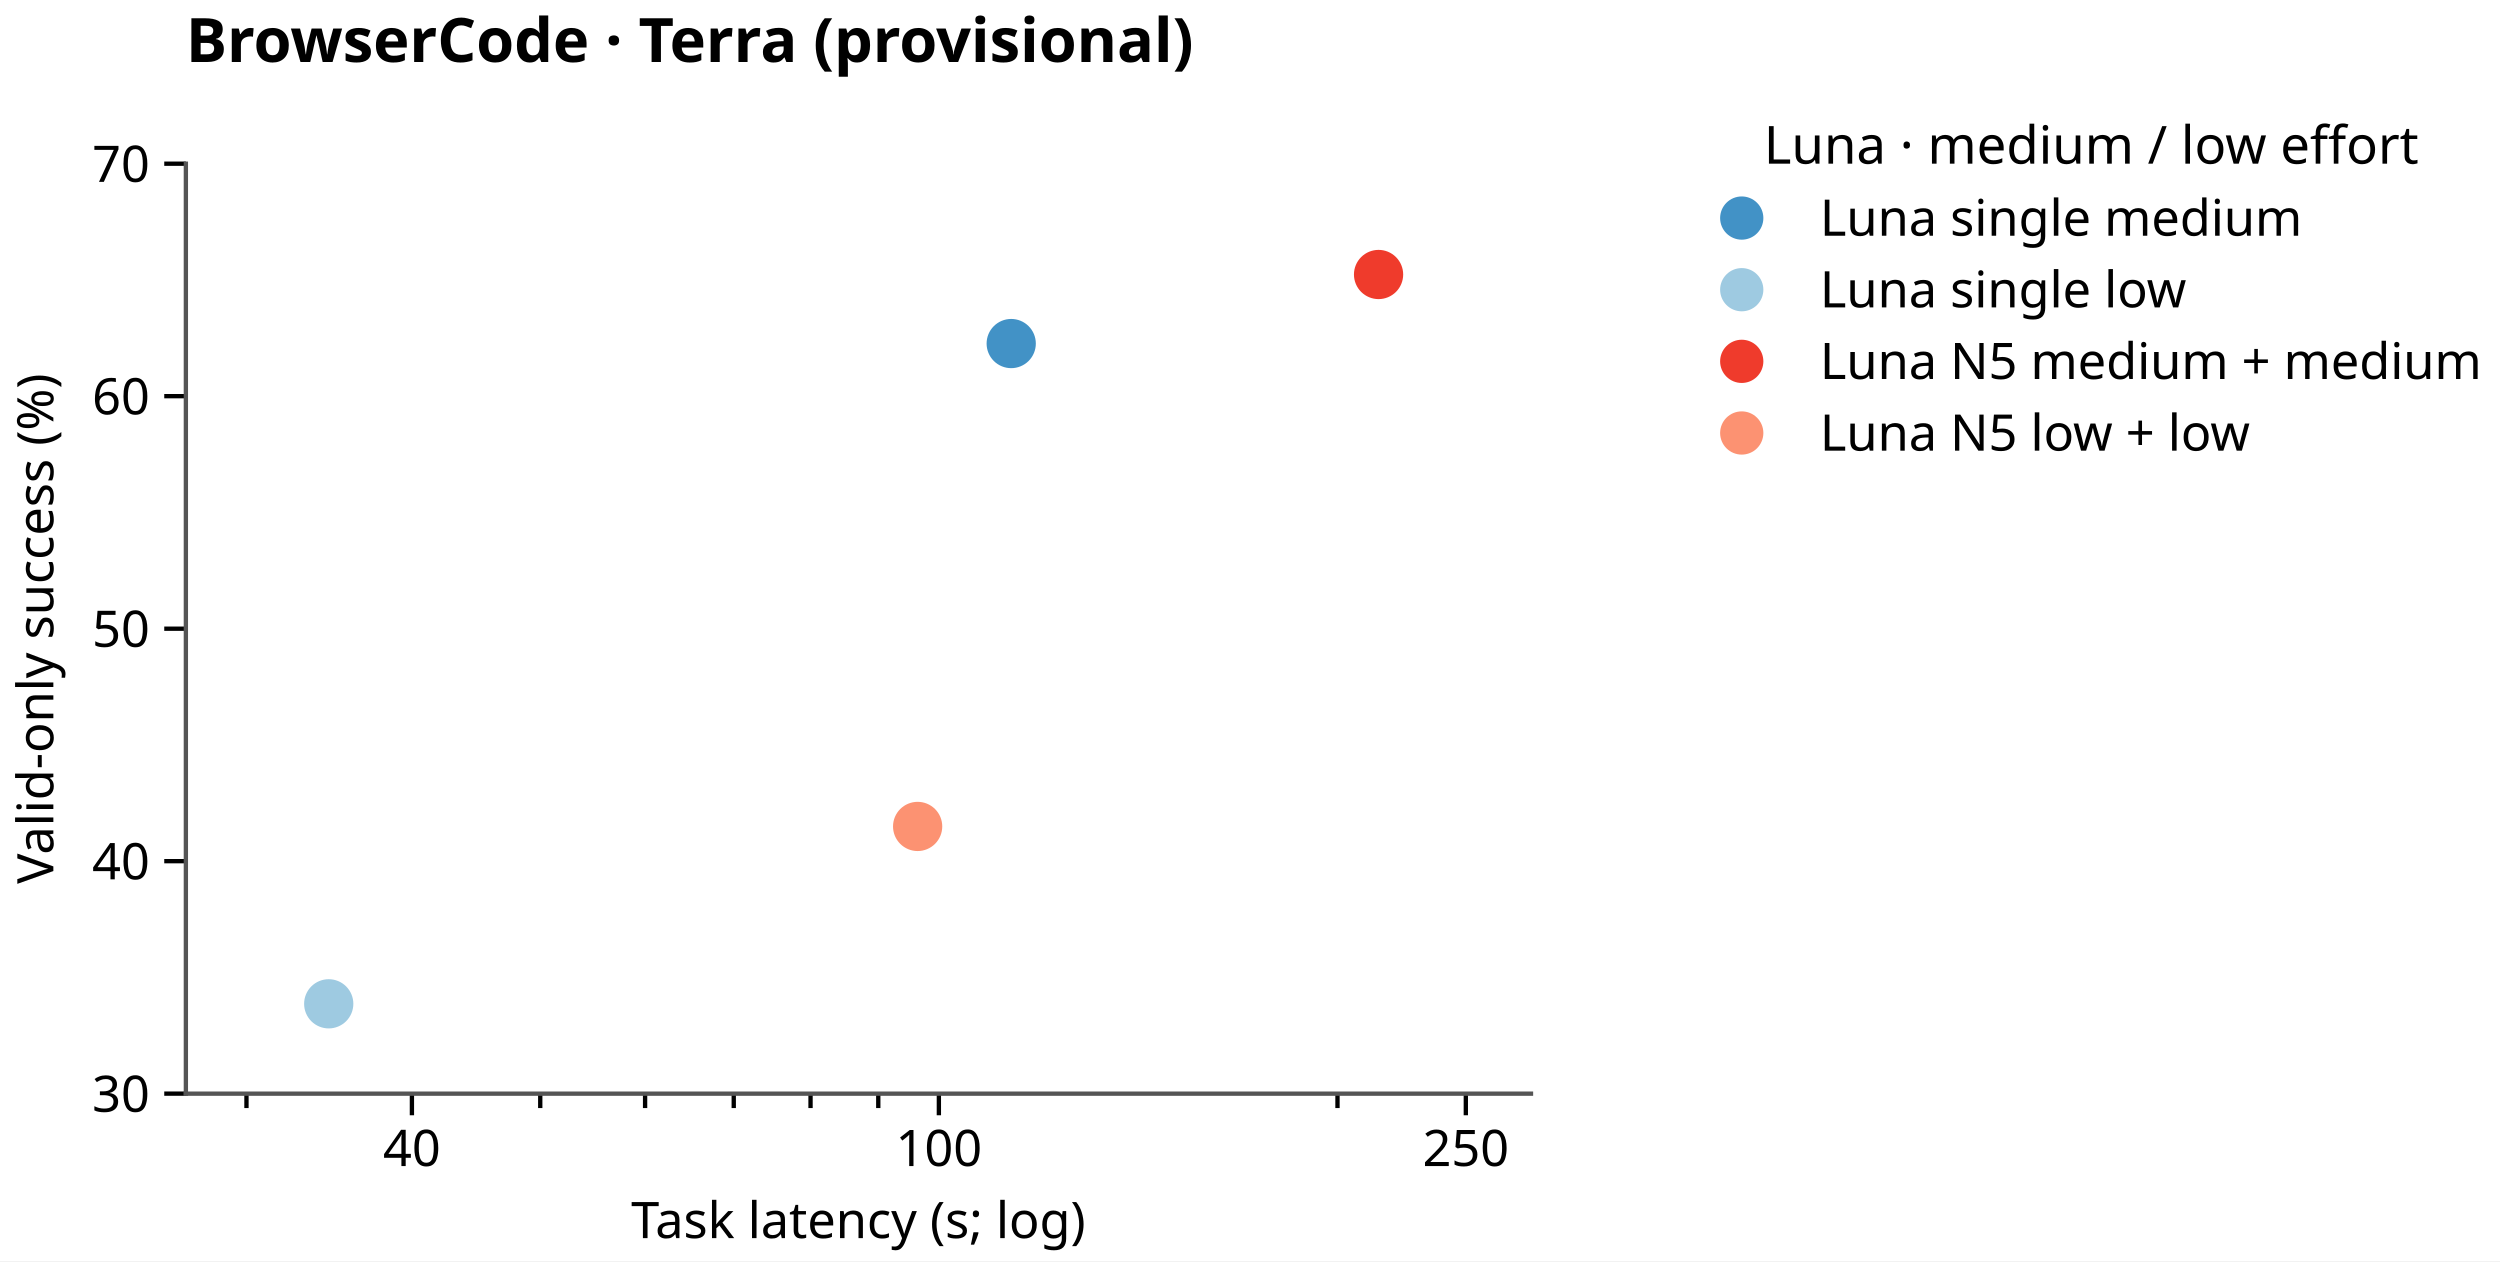
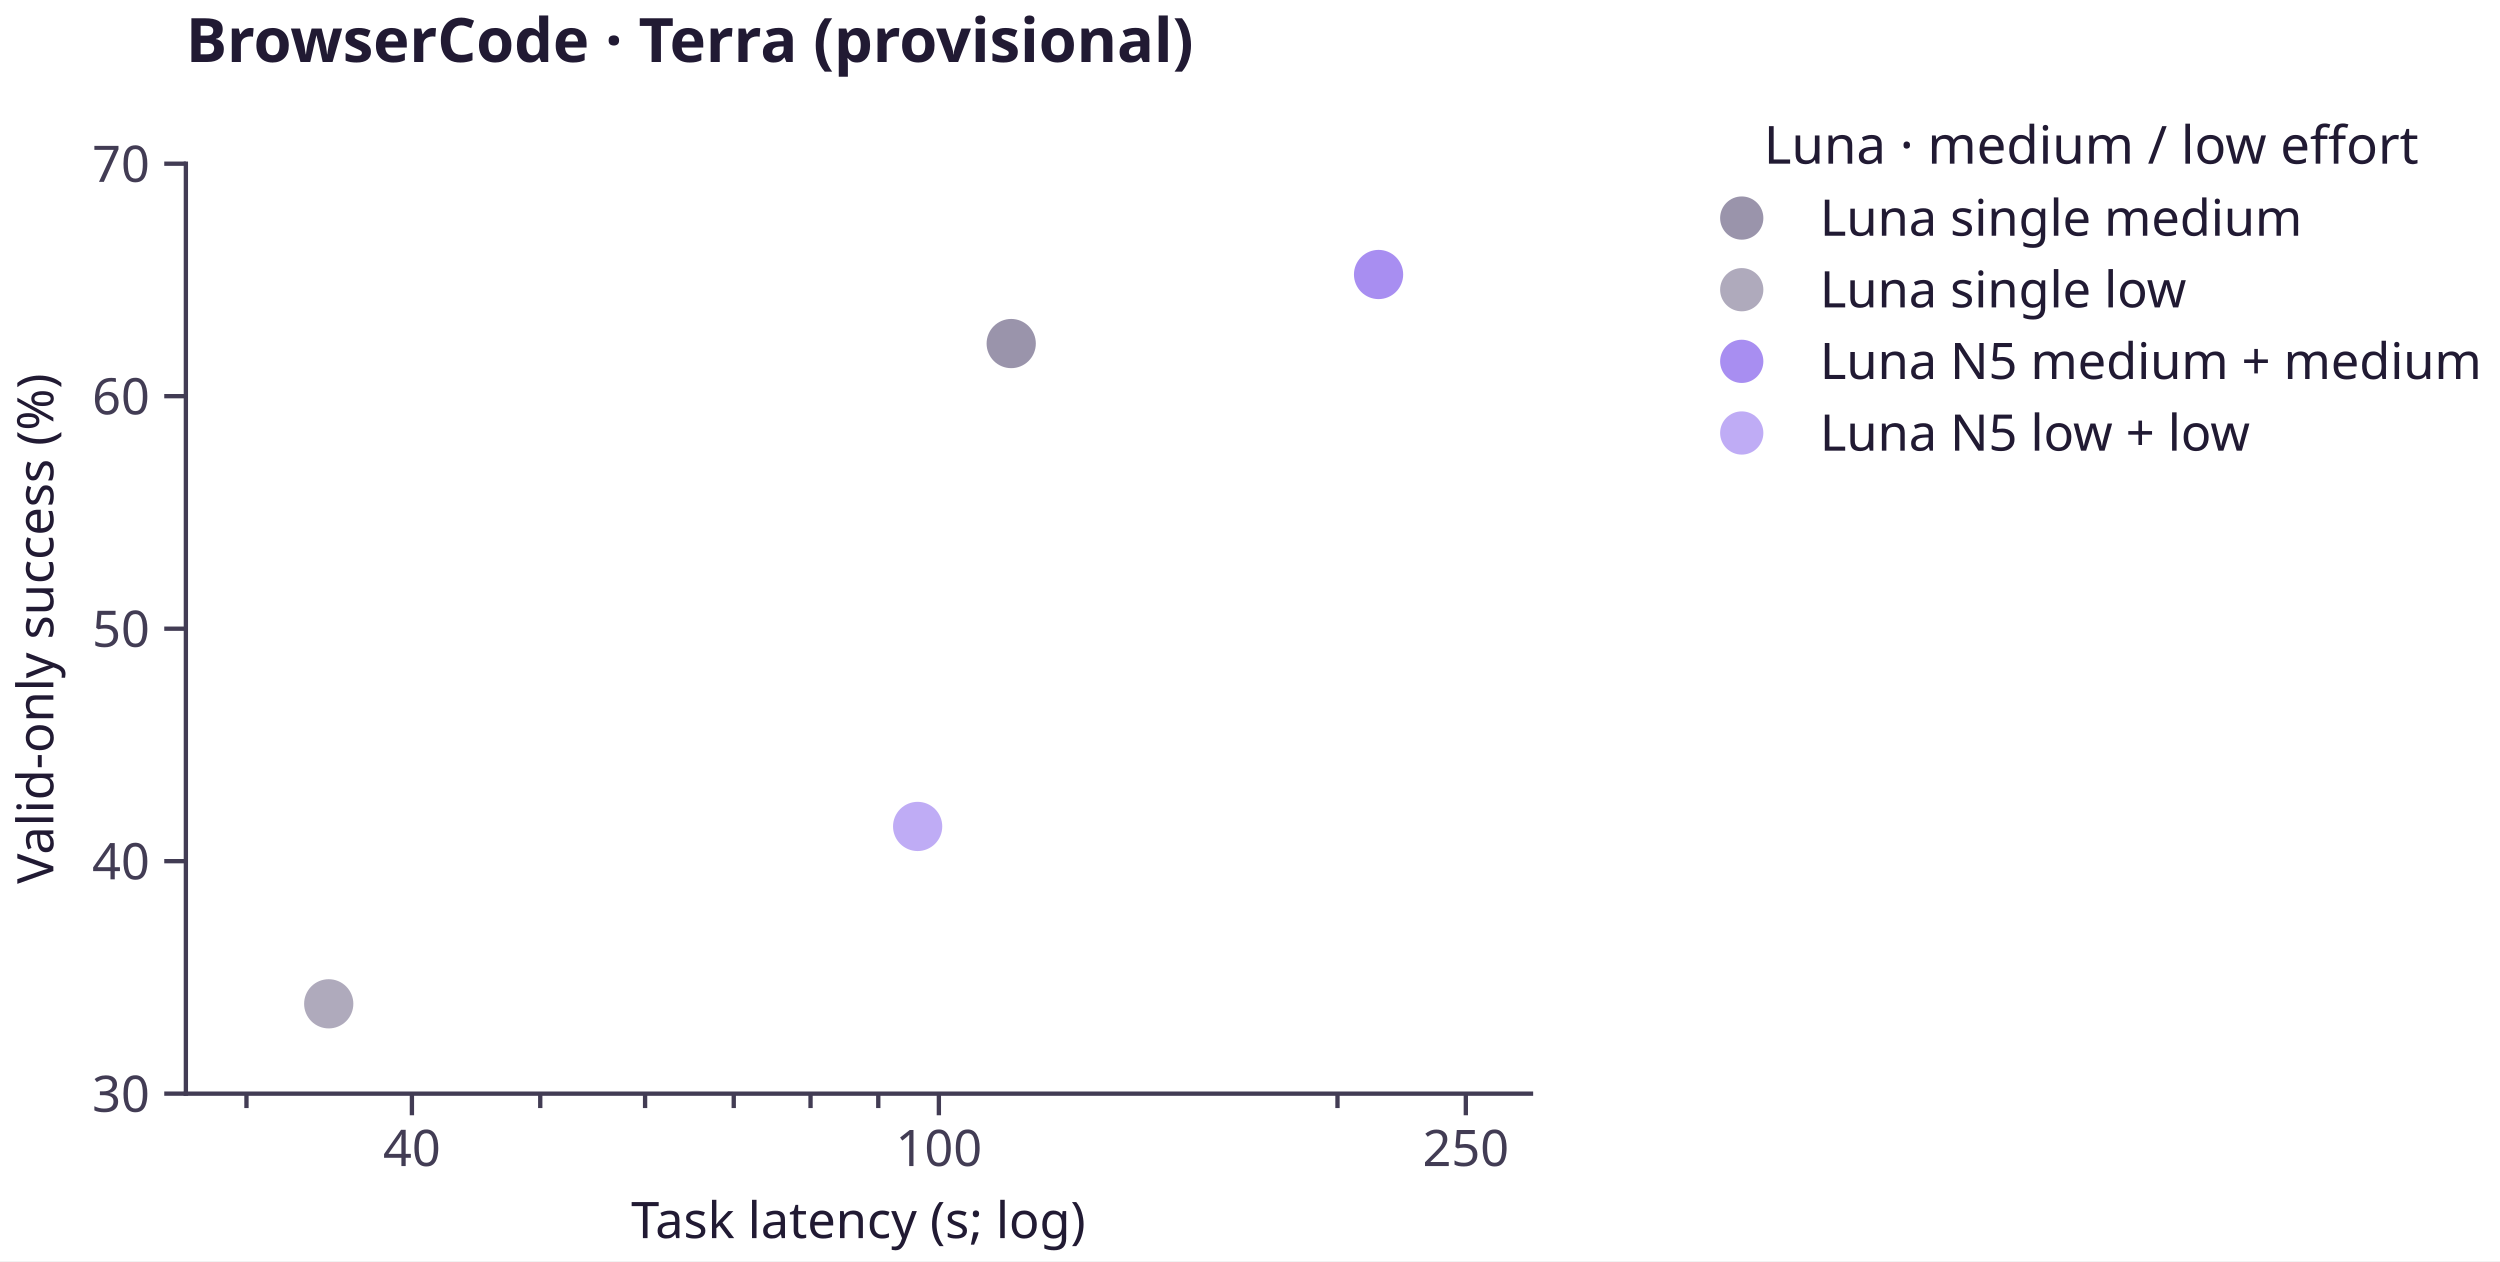
<svg xmlns="http://www.w3.org/2000/svg" xmlns:xlink="http://www.w3.org/1999/xlink" width="346.854pt" height="174.976pt" viewBox="0 0 346.854 174.976" version="1.1">
  <defs>
    <style type="text/css">*{stroke-linejoin: round; stroke-linecap: butt}</style>
  </defs>
  <g id="figure_1">
    <g id="patch_1">
      <path d="M 0 174.976 L 346.854 174.976 L 346.854 0 L 0 0 z " style="fill: #ffffff" />
    </g>
    <g id="axes_1">
      <g id="patch_2">
        <path d="M 25.788 151.736 L 212.412 151.736 L 212.412 22.712 L 25.788 22.712 z " style="fill: #ffffff" />
      </g>
      <g id="matplotlib.axis_1">
        <g id="xtick_1">
          <g id="line2d_1">
            <defs>
-               <path id="madedc3cd27" d="M 0 0 L 0 3 " style="stroke: #000000; stroke-width: 0.6" />
+               <path id="m26dadb88ed" d="M 0 0 L 0 3 " style="stroke: #423c54; stroke-width: 0.6" />
            </defs>
            <g>
-               <use xlink:href="#madedc3cd27" x="57.149" y="151.736" style="stroke: #000000; stroke-width: 0.6" />
+               <use xlink:href="#m26dadb88ed" x="57.149" y="151.736" style="fill: #423c54; stroke: #423c54; stroke-width: 0.6" />
            </g>
          </g>
          <g id="text_1">
-             <text style="font: 7px 'Albert Sans'; text-anchor: middle" x="57.149" y="161.776" transform="rotate(-0 57.14913 161.776)">40</text>
+             <text style="fill: #423c54; font: 7px 'Albert Sans'; text-anchor: middle" x="57.149" y="161.776" transform="rotate(-0 57.14913 161.776)">40</text>
          </g>
        </g>
        <g id="xtick_2">
          <g id="line2d_2">
            <g>
-               <use xlink:href="#madedc3cd27" x="130.26" y="151.736" style="stroke: #000000; stroke-width: 0.6" />
+               <use xlink:href="#m26dadb88ed" x="130.26" y="151.736" style="fill: #423c54; stroke: #423c54; stroke-width: 0.6" />
            </g>
          </g>
          <g id="text_2">
-             <text style="font: 7px 'Albert Sans'; text-anchor: middle" x="130.26" y="161.776" transform="rotate(-0 130.2596 161.776)">100</text>
+             <text style="fill: #423c54; font: 7px 'Albert Sans'; text-anchor: middle" x="130.26" y="161.776" transform="rotate(-0 130.2596 161.776)">100</text>
          </g>
        </g>
        <g id="xtick_3">
          <g id="line2d_3">
            <g>
-               <use xlink:href="#madedc3cd27" x="203.37" y="151.736" style="stroke: #000000; stroke-width: 0.6" />
+               <use xlink:href="#m26dadb88ed" x="203.37" y="151.736" style="fill: #423c54; stroke: #423c54; stroke-width: 0.6" />
            </g>
          </g>
          <g id="text_3">
-             <text style="font: 7px 'Albert Sans'; text-anchor: middle" x="203.37" y="161.776" transform="rotate(-0 203.37 161.776)">250</text>
+             <text style="fill: #423c54; font: 7px 'Albert Sans'; text-anchor: middle" x="203.37" y="161.776" transform="rotate(-0 203.37 161.776)">250</text>
          </g>
        </g>
        <g id="xtick_4">
          <g id="line2d_4">
            <defs>
-               <path id="m5262c4406b" d="M 0 0 L 0 2 " style="stroke: #000000; stroke-width: 0.6" />
+               <path id="m59e04841e7" d="M 0 0 L 0 2 " style="stroke: #423c54; stroke-width: 0.6" />
            </defs>
            <g>
-               <use xlink:href="#m5262c4406b" x="34.195" y="151.736" style="stroke: #000000; stroke-width: 0.6" />
+               <use xlink:href="#m59e04841e7" x="34.195" y="151.736" style="fill: #423c54; stroke: #423c54; stroke-width: 0.6" />
            </g>
          </g>
        </g>
        <g id="xtick_5">
          <g id="line2d_5">
            <g>
-               <use xlink:href="#m5262c4406b" x="74.954" y="151.736" style="stroke: #000000; stroke-width: 0.6" />
+               <use xlink:href="#m59e04841e7" x="74.954" y="151.736" style="fill: #423c54; stroke: #423c54; stroke-width: 0.6" />
            </g>
          </g>
        </g>
        <g id="xtick_6">
          <g id="line2d_6">
            <g>
-               <use xlink:href="#m5262c4406b" x="89.501" y="151.736" style="stroke: #000000; stroke-width: 0.6" />
+               <use xlink:href="#m59e04841e7" x="89.501" y="151.736" style="fill: #423c54; stroke: #423c54; stroke-width: 0.6" />
            </g>
          </g>
        </g>
        <g id="xtick_7">
          <g id="line2d_7">
            <g>
-               <use xlink:href="#m5262c4406b" x="101.801" y="151.736" style="stroke: #000000; stroke-width: 0.6" />
+               <use xlink:href="#m59e04841e7" x="101.801" y="151.736" style="fill: #423c54; stroke: #423c54; stroke-width: 0.6" />
            </g>
          </g>
        </g>
        <g id="xtick_8">
          <g id="line2d_8">
            <g>
-               <use xlink:href="#m5262c4406b" x="112.455" y="151.736" style="stroke: #000000; stroke-width: 0.6" />
+               <use xlink:href="#m59e04841e7" x="112.455" y="151.736" style="fill: #423c54; stroke: #423c54; stroke-width: 0.6" />
            </g>
          </g>
        </g>
        <g id="xtick_9">
          <g id="line2d_9">
            <g>
-               <use xlink:href="#m5262c4406b" x="121.853" y="151.736" style="stroke: #000000; stroke-width: 0.6" />
+               <use xlink:href="#m59e04841e7" x="121.853" y="151.736" style="fill: #423c54; stroke: #423c54; stroke-width: 0.6" />
            </g>
          </g>
        </g>
        <g id="xtick_10">
          <g id="line2d_10">
            <g>
-               <use xlink:href="#m5262c4406b" x="185.565" y="151.736" style="stroke: #000000; stroke-width: 0.6" />
+               <use xlink:href="#m59e04841e7" x="185.565" y="151.736" style="fill: #423c54; stroke: #423c54; stroke-width: 0.6" />
            </g>
          </g>
        </g>
        <g id="text_4">
-           <text style="font: 7px 'Albert Sans'; text-anchor: middle" x="119.1" y="171.776" transform="rotate(-0 119.1004 171.776)">Task latency (s; log)</text>
+           <text style="fill: #211a33; font: 7px 'Albert Sans'; text-anchor: middle" x="119.1" y="171.776" transform="rotate(-0 119.1004 171.776)">Task latency (s; log)</text>
        </g>
      </g>
      <g id="matplotlib.axis_2">
        <g id="ytick_1">
          <g id="line2d_11">
            <defs>
-               <path id="m03f706cc47" d="M 0 0 L -3 0 " style="stroke: #000000; stroke-width: 0.6" />
+               <path id="mc3e4eba3cd" d="M 0 0 L -3 0 " style="stroke: #423c54; stroke-width: 0.6" />
            </defs>
            <g>
-               <use xlink:href="#m03f706cc47" x="25.788" y="151.736" style="stroke: #000000; stroke-width: 0.6" />
+               <use xlink:href="#mc3e4eba3cd" x="25.788" y="151.736" style="fill: #423c54; stroke: #423c54; stroke-width: 0.6" />
            </g>
          </g>
          <g id="text_5">
-             <text style="font: 7px 'Albert Sans'; text-anchor: end" x="20.788" y="154.256" transform="rotate(-0 20.78844 154.256)">30</text>
+             <text style="fill: #423c54; font: 7px 'Albert Sans'; text-anchor: end" x="20.788" y="154.256" transform="rotate(-0 20.78844 154.256)">30</text>
          </g>
        </g>
        <g id="ytick_2">
          <g id="line2d_12">
            <g>
-               <use xlink:href="#m03f706cc47" x="25.788" y="119.48" style="stroke: #000000; stroke-width: 0.6" />
+               <use xlink:href="#mc3e4eba3cd" x="25.788" y="119.48" style="fill: #423c54; stroke: #423c54; stroke-width: 0.6" />
            </g>
          </g>
          <g id="text_6">
-             <text style="font: 7px 'Albert Sans'; text-anchor: end" x="20.788" y="122" transform="rotate(-0 20.78844 122)">40</text>
+             <text style="fill: #423c54; font: 7px 'Albert Sans'; text-anchor: end" x="20.788" y="122" transform="rotate(-0 20.78844 122)">40</text>
          </g>
        </g>
        <g id="ytick_3">
          <g id="line2d_13">
            <g>
-               <use xlink:href="#m03f706cc47" x="25.788" y="87.224" style="stroke: #000000; stroke-width: 0.6" />
+               <use xlink:href="#mc3e4eba3cd" x="25.788" y="87.224" style="fill: #423c54; stroke: #423c54; stroke-width: 0.6" />
            </g>
          </g>
          <g id="text_7">
-             <text style="font: 7px 'Albert Sans'; text-anchor: end" x="20.788" y="89.744" transform="rotate(-0 20.78844 89.744)">50</text>
+             <text style="fill: #423c54; font: 7px 'Albert Sans'; text-anchor: end" x="20.788" y="89.744" transform="rotate(-0 20.78844 89.744)">50</text>
          </g>
        </g>
        <g id="ytick_4">
          <g id="line2d_14">
            <g>
-               <use xlink:href="#m03f706cc47" x="25.788" y="54.968" style="stroke: #000000; stroke-width: 0.6" />
+               <use xlink:href="#mc3e4eba3cd" x="25.788" y="54.968" style="fill: #423c54; stroke: #423c54; stroke-width: 0.6" />
            </g>
          </g>
          <g id="text_8">
-             <text style="font: 7px 'Albert Sans'; text-anchor: end" x="20.788" y="57.488" transform="rotate(-0 20.78844 57.488)">60</text>
+             <text style="fill: #423c54; font: 7px 'Albert Sans'; text-anchor: end" x="20.788" y="57.488" transform="rotate(-0 20.78844 57.488)">60</text>
          </g>
        </g>
        <g id="ytick_5">
          <g id="line2d_15">
            <g>
-               <use xlink:href="#m03f706cc47" x="25.788" y="22.712" style="stroke: #000000; stroke-width: 0.6" />
+               <use xlink:href="#mc3e4eba3cd" x="25.788" y="22.712" style="fill: #423c54; stroke: #423c54; stroke-width: 0.6" />
            </g>
          </g>
          <g id="text_9">
-             <text style="font: 7px 'Albert Sans'; text-anchor: end" x="20.788" y="25.232" transform="rotate(-0 20.78844 25.232)">70</text>
+             <text style="fill: #423c54; font: 7px 'Albert Sans'; text-anchor: end" x="20.788" y="25.232" transform="rotate(-0 20.78844 25.232)">70</text>
          </g>
        </g>
        <g id="text_10">
-           <text style="font: 7px 'Albert Sans'; text-anchor: middle" x="7.4" y="87.224" transform="rotate(-90 7.4 87.224)">Valid-only success (%)</text>
+           <text style="fill: #211a33; font: 7px 'Albert Sans'; text-anchor: middle" x="7.4" y="87.224" transform="rotate(-90 7.4 87.224)">Valid-only success (%)</text>
        </g>
      </g>
      <g id="patch_3">
-         <path d="M 25.788 151.736 L 25.788 22.712 " style="fill: none; stroke: #555555; stroke-width: 0.6; stroke-linejoin: miter; stroke-linecap: square" />
+         <path d="M 25.788 151.736 L 25.788 22.712 " style="fill: none; stroke: #423c54; stroke-width: 0.6; stroke-linejoin: miter; stroke-linecap: square" />
      </g>
      <g id="patch_4">
-         <path d="M 25.788 151.736 L 212.412 151.736 " style="fill: none; stroke: #555555; stroke-width: 0.6; stroke-linejoin: miter; stroke-linecap: square" />
+         <path d="M 25.788 151.736 L 212.412 151.736 " style="fill: none; stroke: #423c54; stroke-width: 0.6; stroke-linejoin: miter; stroke-linecap: square" />
      </g>
      <g id="PathCollection_1">
        <defs>
-           <path id="m187f4f005e" d="M 0 2.915 C 0.773 2.915 1.515 2.608 2.062 2.062 C 2.608 1.515 2.915 0.773 2.915 0 C 2.915 -0.773 2.608 -1.515 2.062 -2.062 C 1.515 -2.608 0.773 -2.915 0 -2.915 C -0.773 -2.915 -1.515 -2.608 -2.062 -2.062 C -2.608 -1.515 -2.915 -0.773 -2.915 0 C -2.915 0.773 -2.608 1.515 -2.062 2.062 C -1.515 2.608 -0.773 2.915 0 2.915 z " style="stroke: #4292c6" />
-         </defs>
-         <g clip-path="url(#p73fc6196ed)">
-           <use xlink:href="#m187f4f005e" x="140.297" y="47.665" style="fill: #4292c6; stroke: #4292c6" />
+           <path id="m796660f053" d="M 0 2.915 C 0.773 2.915 1.515 2.608 2.062 2.062 C 2.608 1.515 2.915 0.773 2.915 0 C 2.915 -0.773 2.608 -1.515 2.062 -2.062 C 1.515 -2.608 0.773 -2.915 0 -2.915 C -0.773 -2.915 -1.515 -2.608 -2.062 -2.062 C -2.608 -1.515 -2.915 -0.773 -2.915 0 C -2.915 0.773 -2.608 1.515 -2.062 2.062 C -1.515 2.608 -0.773 2.915 0 2.915 z " style="stroke: #9a94ab" />
+         </defs>
+         <g clip-path="url(#pe3f2ba0200)">
+           <use xlink:href="#m796660f053" x="140.297" y="47.665" style="fill: #9a94ab; stroke: #9a94ab" />
        </g>
      </g>
      <g id="PathCollection_2">
        <defs>
-           <path id="m3124b27837" d="M 0 2.915 C 0.773 2.915 1.515 2.608 2.062 2.062 C 2.608 1.515 2.915 0.773 2.915 0 C 2.915 -0.773 2.608 -1.515 2.062 -2.062 C 1.515 -2.608 0.773 -2.915 0 -2.915 C -0.773 -2.915 -1.515 -2.608 -2.062 -2.062 C -2.608 -1.515 -2.915 -0.773 -2.915 0 C -2.915 0.773 -2.608 1.515 -2.062 2.062 C -1.515 2.608 -0.773 2.915 0 2.915 z " style="stroke: #9ecae1" />
-         </defs>
-         <g clip-path="url(#p73fc6196ed)">
-           <use xlink:href="#m3124b27837" x="45.608" y="139.271" style="fill: #9ecae1; stroke: #9ecae1" />
+           <path id="mc179b04ccc" d="M 0 2.915 C 0.773 2.915 1.515 2.608 2.062 2.062 C 2.608 1.515 2.915 0.773 2.915 0 C 2.915 -0.773 2.608 -1.515 2.062 -2.062 C 1.515 -2.608 0.773 -2.915 0 -2.915 C -0.773 -2.915 -1.515 -2.608 -2.062 -2.062 C -2.608 -1.515 -2.915 -0.773 -2.915 0 C -2.915 0.773 -2.608 1.515 -2.062 2.062 C -1.515 2.608 -0.773 2.915 0 2.915 z " style="stroke: #afaabc" />
+         </defs>
+         <g clip-path="url(#pe3f2ba0200)">
+           <use xlink:href="#mc179b04ccc" x="45.608" y="139.271" style="fill: #afaabc; stroke: #afaabc" />
        </g>
      </g>
      <g id="PathCollection_3">
        <defs>
-           <path id="m860b60b8f5" d="M 0 2.915 C 0.773 2.915 1.515 2.608 2.062 2.062 C 2.608 1.515 2.915 0.773 2.915 0 C 2.915 -0.773 2.608 -1.515 2.062 -2.062 C 1.515 -2.608 0.773 -2.915 0 -2.915 C -0.773 -2.915 -1.515 -2.608 -2.062 -2.062 C -2.608 -1.515 -2.915 -0.773 -2.915 0 C -2.915 0.773 -2.608 1.515 -2.062 2.062 C -1.515 2.608 -0.773 2.915 0 2.915 z " style="stroke: #ef3b2c" />
-         </defs>
-         <g clip-path="url(#p73fc6196ed)">
-           <use xlink:href="#m860b60b8f5" x="191.264" y="38.084" style="fill: #ef3b2c; stroke: #ef3b2c" />
+           <path id="ma429bc43fe" d="M 0 2.915 C 0.773 2.915 1.515 2.608 2.062 2.062 C 2.608 1.515 2.915 0.773 2.915 0 C 2.915 -0.773 2.608 -1.515 2.062 -2.062 C 1.515 -2.608 0.773 -2.915 0 -2.915 C -0.773 -2.915 -1.515 -2.608 -2.062 -2.062 C -2.608 -1.515 -2.915 -0.773 -2.915 0 C -2.915 0.773 -2.608 1.515 -2.062 2.062 C -1.515 2.608 -0.773 2.915 0 2.915 z " style="stroke: #a88ef1" />
+         </defs>
+         <g clip-path="url(#pe3f2ba0200)">
+           <use xlink:href="#ma429bc43fe" x="191.264" y="38.084" style="fill: #a88ef1; stroke: #a88ef1" />
        </g>
      </g>
      <g id="PathCollection_4">
        <defs>
-           <path id="m3eb0fc7d0c" d="M 0 2.915 C 0.773 2.915 1.515 2.608 2.062 2.062 C 2.608 1.515 2.915 0.773 2.915 0 C 2.915 -0.773 2.608 -1.515 2.062 -2.062 C 1.515 -2.608 0.773 -2.915 0 -2.915 C -0.773 -2.915 -1.515 -2.608 -2.062 -2.062 C -2.608 -1.515 -2.915 -0.773 -2.915 0 C -2.915 0.773 -2.608 1.515 -2.062 2.062 C -1.515 2.608 -0.773 2.915 0 2.915 z " style="stroke: #fc9272" />
-         </defs>
-         <g clip-path="url(#p73fc6196ed)">
-           <use xlink:href="#m3eb0fc7d0c" x="127.314" y="114.662" style="fill: #fc9272; stroke: #fc9272" />
+           <path id="m3f3e81014d" d="M 0 2.915 C 0.773 2.915 1.515 2.608 2.062 2.062 C 2.608 1.515 2.915 0.773 2.915 0 C 2.915 -0.773 2.608 -1.515 2.062 -2.062 C 1.515 -2.608 0.773 -2.915 0 -2.915 C -0.773 -2.915 -1.515 -2.608 -2.062 -2.062 C -2.608 -1.515 -2.915 -0.773 -2.915 0 C -2.915 0.773 -2.608 1.515 -2.062 2.062 C -1.515 2.608 -0.773 2.915 0 2.915 z " style="stroke: #bfacf5" />
+         </defs>
+         <g clip-path="url(#pe3f2ba0200)">
+           <use xlink:href="#m3f3e81014d" x="127.314" y="114.662" style="fill: #bfacf5; stroke: #bfacf5" />
        </g>
      </g>
    </g>
    <g id="text_11">
-       <text style="font: 700 8.5px 'Albert Sans'; text-anchor: start" x="25.788" y="8.6" transform="rotate(-0 25.78844 8.6)">BrowserCode · Terra (provisional)</text>
+       <text style="fill: #211a33; font: 700 8.5px 'Albert Sans'; text-anchor: start" x="25.788" y="8.6" transform="rotate(-0 25.78844 8.6)">BrowserCode · Terra (provisional)</text>
    </g>
    <g id="legend_1">
      <g id="text_12">
-         <text style="font: 7.3px 'Albert Sans'; text-anchor: start" x="244.722" y="22.704" transform="rotate(-0 244.7225 22.704)">Luna · medium / low effort</text>
+         <text style="fill: #211a33; font: 7.3px 'Albert Sans'; text-anchor: start" x="244.722" y="22.704" transform="rotate(-0 244.7225 22.704)">Luna · medium / low effort</text>
      </g>
      <g id="line2d_16">
        <defs>
-           <path id="mef060fc7d7" d="M 0 2.5 C 0.663 2.5 1.299 2.237 1.768 1.768 C 2.237 1.299 2.5 0.663 2.5 0 C 2.5 -0.663 2.237 -1.299 1.768 -1.768 C 1.299 -2.237 0.663 -2.5 0 -2.5 C -0.663 -2.5 -1.299 -2.237 -1.768 -1.768 C -2.237 -1.299 -2.5 -0.663 -2.5 0 C -2.5 0.663 -2.237 1.299 -1.768 1.768 C -1.299 2.237 -0.663 2.5 0 2.5 z " style="stroke: #4292c6" />
-         </defs>
-         <g>
-           <use xlink:href="#mef060fc7d7" x="241.652" y="30.254" style="fill: #4292c6; stroke: #4292c6" />
+           <path id="m099e76c8eb" d="M 0 2.5 C 0.663 2.5 1.299 2.237 1.768 1.768 C 2.237 1.299 2.5 0.663 2.5 0 C 2.5 -0.663 2.237 -1.299 1.768 -1.768 C 1.299 -2.237 0.663 -2.5 0 -2.5 C -0.663 -2.5 -1.299 -2.237 -1.768 -1.768 C -2.237 -1.299 -2.5 -0.663 -2.5 0 C -2.5 0.663 -2.237 1.299 -1.768 1.768 C -1.299 2.237 -0.663 2.5 0 2.5 z " style="stroke: #9a94ab" />
+         </defs>
+         <g>
+           <use xlink:href="#m099e76c8eb" x="241.652" y="30.254" style="fill: #9a94ab; stroke: #9a94ab" />
        </g>
      </g>
      <g id="text_13">
-         <text style="font: 7px 'Albert Sans'; text-anchor: start" x="252.502" y="32.704" transform="rotate(-0 252.5024 32.704)">Luna single medium</text>
+         <text style="fill: #211a33; font: 7px 'Albert Sans'; text-anchor: start" x="252.502" y="32.704" transform="rotate(-0 252.5024 32.704)">Luna single medium</text>
      </g>
      <g id="line2d_17">
        <defs>
-           <path id="m675b134b91" d="M 0 2.5 C 0.663 2.5 1.299 2.237 1.768 1.768 C 2.237 1.299 2.5 0.663 2.5 0 C 2.5 -0.663 2.237 -1.299 1.768 -1.768 C 1.299 -2.237 0.663 -2.5 0 -2.5 C -0.663 -2.5 -1.299 -2.237 -1.768 -1.768 C -2.237 -1.299 -2.5 -0.663 -2.5 0 C -2.5 0.663 -2.237 1.299 -1.768 1.768 C -1.299 2.237 -0.663 2.5 0 2.5 z " style="stroke: #9ecae1" />
-         </defs>
-         <g>
-           <use xlink:href="#m675b134b91" x="241.652" y="40.194" style="fill: #9ecae1; stroke: #9ecae1" />
+           <path id="md48ad8ba55" d="M 0 2.5 C 0.663 2.5 1.299 2.237 1.768 1.768 C 2.237 1.299 2.5 0.663 2.5 0 C 2.5 -0.663 2.237 -1.299 1.768 -1.768 C 1.299 -2.237 0.663 -2.5 0 -2.5 C -0.663 -2.5 -1.299 -2.237 -1.768 -1.768 C -2.237 -1.299 -2.5 -0.663 -2.5 0 C -2.5 0.663 -2.237 1.299 -1.768 1.768 C -1.299 2.237 -0.663 2.5 0 2.5 z " style="stroke: #afaabc" />
+         </defs>
+         <g>
+           <use xlink:href="#md48ad8ba55" x="241.652" y="40.194" style="fill: #afaabc; stroke: #afaabc" />
        </g>
      </g>
      <g id="text_14">
-         <text style="font: 7px 'Albert Sans'; text-anchor: start" x="252.502" y="42.644" transform="rotate(-0 252.5024 42.644)">Luna single low</text>
+         <text style="fill: #211a33; font: 7px 'Albert Sans'; text-anchor: start" x="252.502" y="42.644" transform="rotate(-0 252.5024 42.644)">Luna single low</text>
      </g>
      <g id="line2d_18">
        <defs>
-           <path id="m833b099f8a" d="M 0 2.5 C 0.663 2.5 1.299 2.237 1.768 1.768 C 2.237 1.299 2.5 0.663 2.5 0 C 2.5 -0.663 2.237 -1.299 1.768 -1.768 C 1.299 -2.237 0.663 -2.5 0 -2.5 C -0.663 -2.5 -1.299 -2.237 -1.768 -1.768 C -2.237 -1.299 -2.5 -0.663 -2.5 0 C -2.5 0.663 -2.237 1.299 -1.768 1.768 C -1.299 2.237 -0.663 2.5 0 2.5 z " style="stroke: #ef3b2c" />
-         </defs>
-         <g>
-           <use xlink:href="#m833b099f8a" x="241.652" y="50.134" style="fill: #ef3b2c; stroke: #ef3b2c" />
+           <path id="m63fe4c09e5" d="M 0 2.5 C 0.663 2.5 1.299 2.237 1.768 1.768 C 2.237 1.299 2.5 0.663 2.5 0 C 2.5 -0.663 2.237 -1.299 1.768 -1.768 C 1.299 -2.237 0.663 -2.5 0 -2.5 C -0.663 -2.5 -1.299 -2.237 -1.768 -1.768 C -2.237 -1.299 -2.5 -0.663 -2.5 0 C -2.5 0.663 -2.237 1.299 -1.768 1.768 C -1.299 2.237 -0.663 2.5 0 2.5 z " style="stroke: #a88ef1" />
+         </defs>
+         <g>
+           <use xlink:href="#m63fe4c09e5" x="241.652" y="50.134" style="fill: #a88ef1; stroke: #a88ef1" />
        </g>
      </g>
      <g id="text_15">
-         <text style="font: 7px 'Albert Sans'; text-anchor: start" x="252.502" y="52.584" transform="rotate(-0 252.5024 52.584)">Luna N5 medium + medium</text>
+         <text style="fill: #211a33; font: 7px 'Albert Sans'; text-anchor: start" x="252.502" y="52.584" transform="rotate(-0 252.5024 52.584)">Luna N5 medium + medium</text>
      </g>
      <g id="line2d_19">
        <defs>
-           <path id="m4deca43cbf" d="M 0 2.5 C 0.663 2.5 1.299 2.237 1.768 1.768 C 2.237 1.299 2.5 0.663 2.5 0 C 2.5 -0.663 2.237 -1.299 1.768 -1.768 C 1.299 -2.237 0.663 -2.5 0 -2.5 C -0.663 -2.5 -1.299 -2.237 -1.768 -1.768 C -2.237 -1.299 -2.5 -0.663 -2.5 0 C -2.5 0.663 -2.237 1.299 -1.768 1.768 C -1.299 2.237 -0.663 2.5 0 2.5 z " style="stroke: #fc9272" />
-         </defs>
-         <g>
-           <use xlink:href="#m4deca43cbf" x="241.652" y="60.074" style="fill: #fc9272; stroke: #fc9272" />
+           <path id="m23cd5a5473" d="M 0 2.5 C 0.663 2.5 1.299 2.237 1.768 1.768 C 2.237 1.299 2.5 0.663 2.5 0 C 2.5 -0.663 2.237 -1.299 1.768 -1.768 C 1.299 -2.237 0.663 -2.5 0 -2.5 C -0.663 -2.5 -1.299 -2.237 -1.768 -1.768 C -2.237 -1.299 -2.5 -0.663 -2.5 0 C -2.5 0.663 -2.237 1.299 -1.768 1.768 C -1.299 2.237 -0.663 2.5 0 2.5 z " style="stroke: #bfacf5" />
+         </defs>
+         <g>
+           <use xlink:href="#m23cd5a5473" x="241.652" y="60.074" style="fill: #bfacf5; stroke: #bfacf5" />
        </g>
      </g>
      <g id="text_16">
-         <text style="font: 7px 'Albert Sans'; text-anchor: start" x="252.502" y="62.524" transform="rotate(-0 252.5024 62.524)">Luna N5 low + low</text>
+         <text style="fill: #211a33; font: 7px 'Albert Sans'; text-anchor: start" x="252.502" y="62.524" transform="rotate(-0 252.5024 62.524)">Luna N5 low + low</text>
      </g>
    </g>
  </g>
  <defs>
-     <clipPath id="p73fc6196ed">
+     <clipPath id="pe3f2ba0200">
      <rect x="25.788" y="22.712" width="186.624" height="129.024" />
    </clipPath>
  </defs>
</svg>
